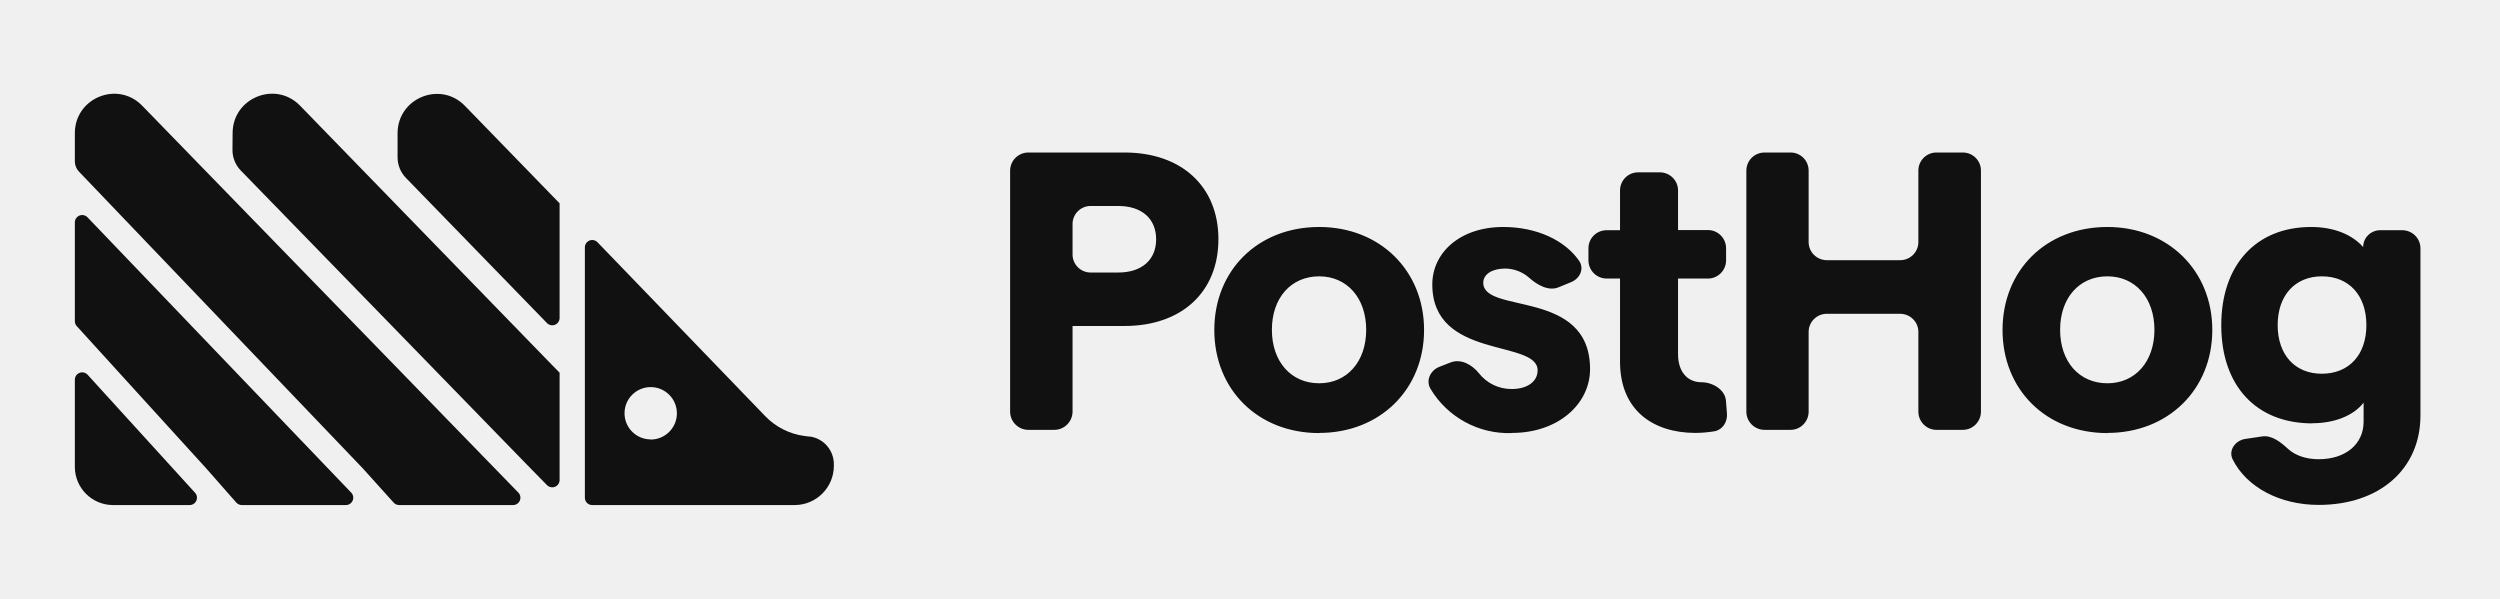
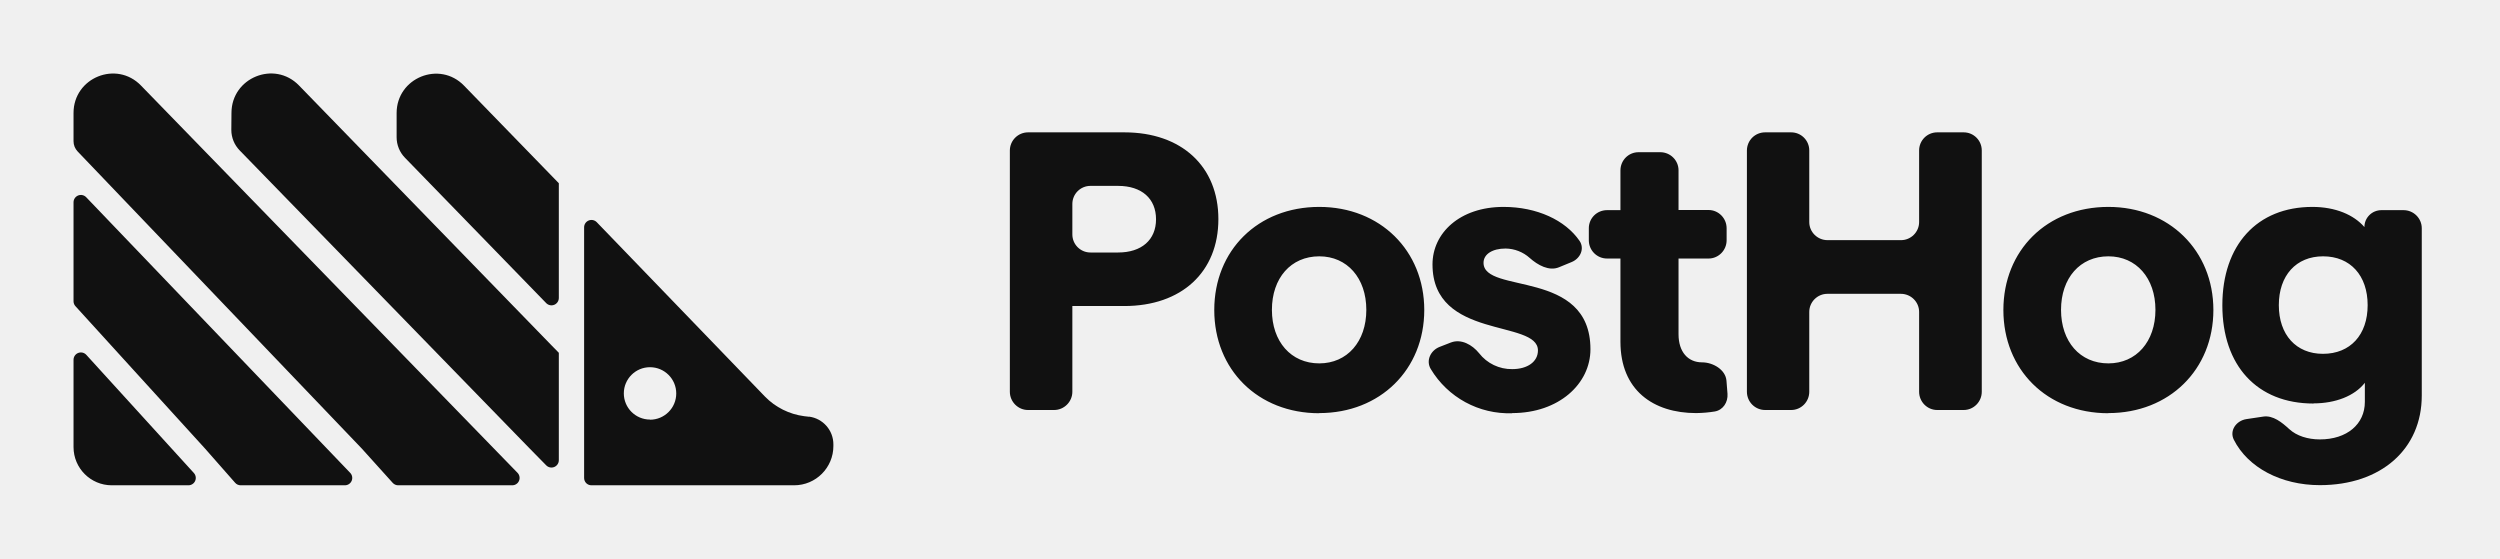
- <svg xmlns="http://www.w3.org/2000/svg" width="167" height="40" viewBox="0 0 167 40">
-   <svg viewBox="0 0 160 28" style="color:#111" x="5" y="5" width="157" height="30">
+ <svg xmlns="http://www.w3.org/2000/svg" width="170" height="38" viewBox="0 0 170 38">
+   <svg viewBox="0 0 160 28" style="color:#111" x="5" y="5" width="160" height="28">
    <g fill="currentColor" clip-path="url(#logo-landscape-black-clip0_56_1025)">
      <path d="m50.02 23.34-.34-.04c-1-.13-1.95-.6-2.66-1.33L35.58 10.11a.5.5 0 0 0-.86.35V27.5c0 .28.22.5.5.5H49c1.48 0 2.67-1.2 2.67-2.67v-.1a1.9 1.9 0 0 0-1.66-1.9m-10.81.2a1.78 1.78 0 1 1 0-3.56 1.78 1.78 0 0 1 0 3.57M0 25.41A2.6 2.6 0 0 0 2.59 28h5.22a.5.5 0 0 0 .37-.84L.87 19.13a.5.5 0 0 0-.87.34zm18.81 1.74a.5.5 0 0 1-.36.85h-7.09a.5.5 0 0 1-.37-.17L8.94 25.5.13 15.82A.5.5 0 0 1 0 15.5V8.75a.5.5 0 0 1 .86-.34zM0 2.68C0 .28 2.92-.91 4.59.82l25.6 26.33a.5.5 0 0 1-.36.85h-7.76a.5.5 0 0 1-.37-.17l-2.1-2.33L.28 5.3A1 1 0 0 1 0 4.6zm10.74 0c0-2.4 2.92-3.59 4.59-1.87L32.5 18.48l.5.51v7.3a.5.5 0 0 1-.86.35l-1.12-1.14L11.3 5.23a2 2 0 0 1-.57-1.4zM33 7.46v7.8a.5.5 0 0 1-.85.36l-9.61-9.89a2 2 0 0 1-.57-1.4V2.69c0-2.4 2.92-3.59 4.59-1.86z" />
    </g>
    <path fill="currentColor" d="M64.9 22.88c-.67 0-1.23-.56-1.23-1.24V5.24c0-.69.56-1.24 1.24-1.24h6.55c3.89 0 6.39 2.32 6.39 5.9 0 3.6-2.5 5.91-6.4 5.91h-3.53v5.83c0 .68-.56 1.24-1.24 1.24zm3.02-11.94c0 .68.55 1.23 1.23 1.23h1.88c1.6 0 2.58-.86 2.58-2.26s-.97-2.27-2.58-2.27h-1.88c-.68 0-1.23.55-1.23 1.23zM84.71 23.1c-4.18 0-7.14-2.97-7.14-7.02s2.96-7.01 7.14-7.01c4.14 0 7.14 2.97 7.14 7.01 0 4.05-3 7.01-7.14 7.01m-3.22-7.02c0 2.16 1.3 3.64 3.22 3.64 1.9 0 3.2-1.48 3.2-3.64s-1.3-3.64-3.2-3.64c-1.93 0-3.22 1.48-3.22 3.64m16.34 7.03a6.2 6.2 0 0 1-5.54-3.01c-.34-.57-.01-1.26.6-1.5l.77-.3c.7-.27 1.45.15 1.92.73a2.8 2.8 0 0 0 2.25 1.08c1.05 0 1.75-.51 1.75-1.27 0-2.13-7.17-.7-7.17-5.85 0-2.13 1.85-3.91 4.83-3.91 2.27 0 4.2.9 5.17 2.31.36.53.05 1.2-.54 1.44l-.85.35c-.68.29-1.45-.14-2-.63a2.5 2.5 0 0 0-1.64-.64c-.89 0-1.5.38-1.5.97 0 2.16 7.27.38 7.27 5.88 0 2.35-2.15 4.34-5.32 4.34m14.64-1.31c.04.57-.3 1.1-.86 1.2q-.6.1-1.27.11c-2.92 0-5.15-1.56-5.15-4.85v-5.66h-.91c-.69 0-1.24-.56-1.24-1.24v-.82c0-.68.55-1.23 1.24-1.23h.91v-2.7c0-.69.55-1.24 1.23-1.24h1.48c.68 0 1.24.55 1.24 1.23v2.7h2.04c.68 0 1.23.56 1.23 1.24v.82c0 .68-.55 1.24-1.23 1.24h-2.04v5.15c0 1.2.64 1.91 1.6 1.91.75 0 1.6.5 1.66 1.25zM125.5 5.23c0-.68.55-1.23 1.23-1.23h1.8c.68 0 1.23.55 1.23 1.23v16.41c0 .68-.55 1.24-1.23 1.24h-1.8c-.68 0-1.23-.56-1.23-1.24v-5.43c0-.68-.56-1.23-1.24-1.23h-5c-.67 0-1.23.55-1.23 1.23v5.43c0 .68-.55 1.24-1.23 1.24h-1.77c-.69 0-1.24-.56-1.24-1.24V5.24c0-.69.55-1.24 1.24-1.24h1.77c.68 0 1.23.55 1.23 1.23v4.87c0 .68.56 1.23 1.24 1.23h5c.67 0 1.23-.55 1.23-1.23zm12.87 17.87c-4.19 0-7.14-2.97-7.14-7.02s2.95-7.01 7.14-7.01c4.13 0 7.14 2.97 7.14 7.01 0 4.05-3 7.01-7.14 7.01m-3.22-7.02c0 2.16 1.29 3.64 3.22 3.64 1.9 0 3.2-1.48 3.2-3.64s-1.3-3.64-3.2-3.64c-1.93 0-3.22 1.48-3.22 3.64m17.17 6.37c-3.84 0-6.2-2.58-6.2-6.68s2.36-6.69 6.12-6.69c1.58 0 2.82.54 3.54 1.37 0-.64.52-1.15 1.16-1.15h1.5c.68 0 1.24.55 1.24 1.23V21.9c0 3.64-2.77 6.09-6.93 6.09-2.64 0-4.9-1.2-5.85-3.09-.31-.62.16-1.29.85-1.4l1.14-.17c.67-.11 1.29.4 1.78.85.5.46 1.26.7 2.08.7 1.85 0 3.06-1.04 3.06-2.55v-1.3c-.7.9-2.01 1.4-3.49 1.4m-2.36-6.68c0 2.02 1.18 3.31 3 3.31 1.86 0 3.04-1.29 3.04-3.31s-1.18-3.32-3.03-3.32c-1.83 0-3.01 1.3-3.01 3.32" />
    <defs>
      <clipPath id="logo-landscape-black-clip0_56_1025">
        <path fill="#fff" d="M0 0h51.67v28H0z" />
      </clipPath>
    </defs>
  </svg>
</svg>
